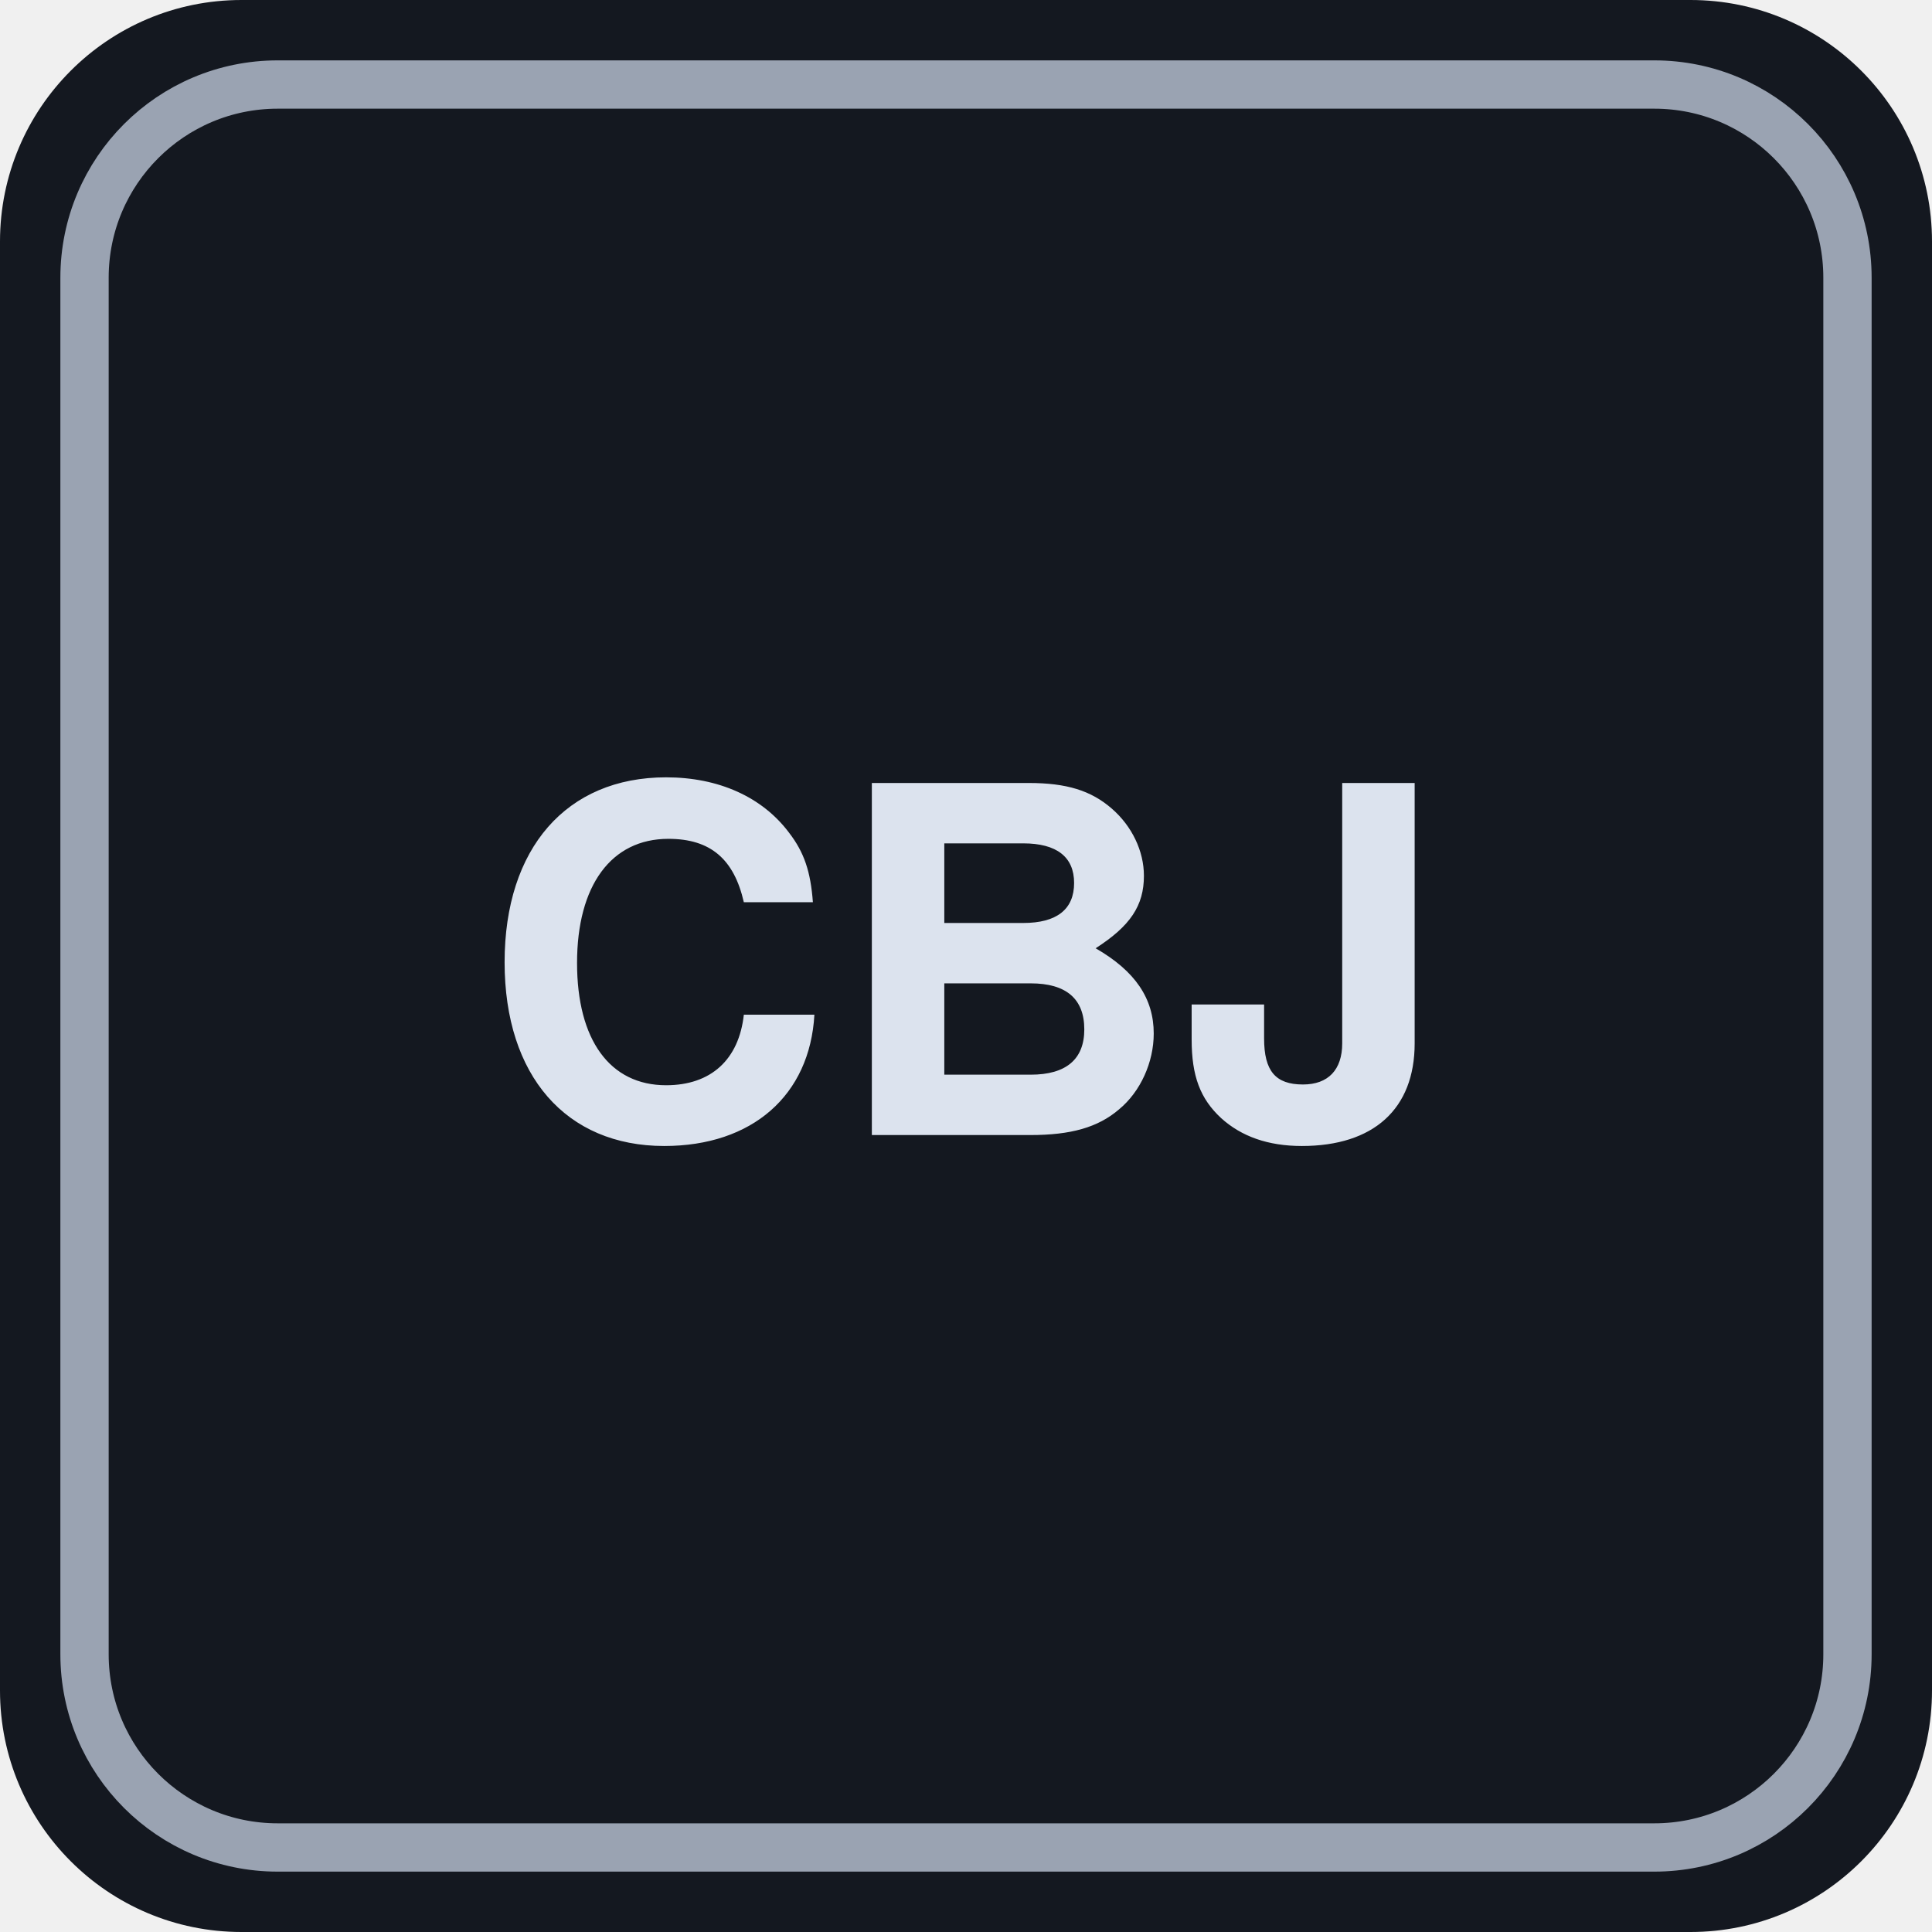
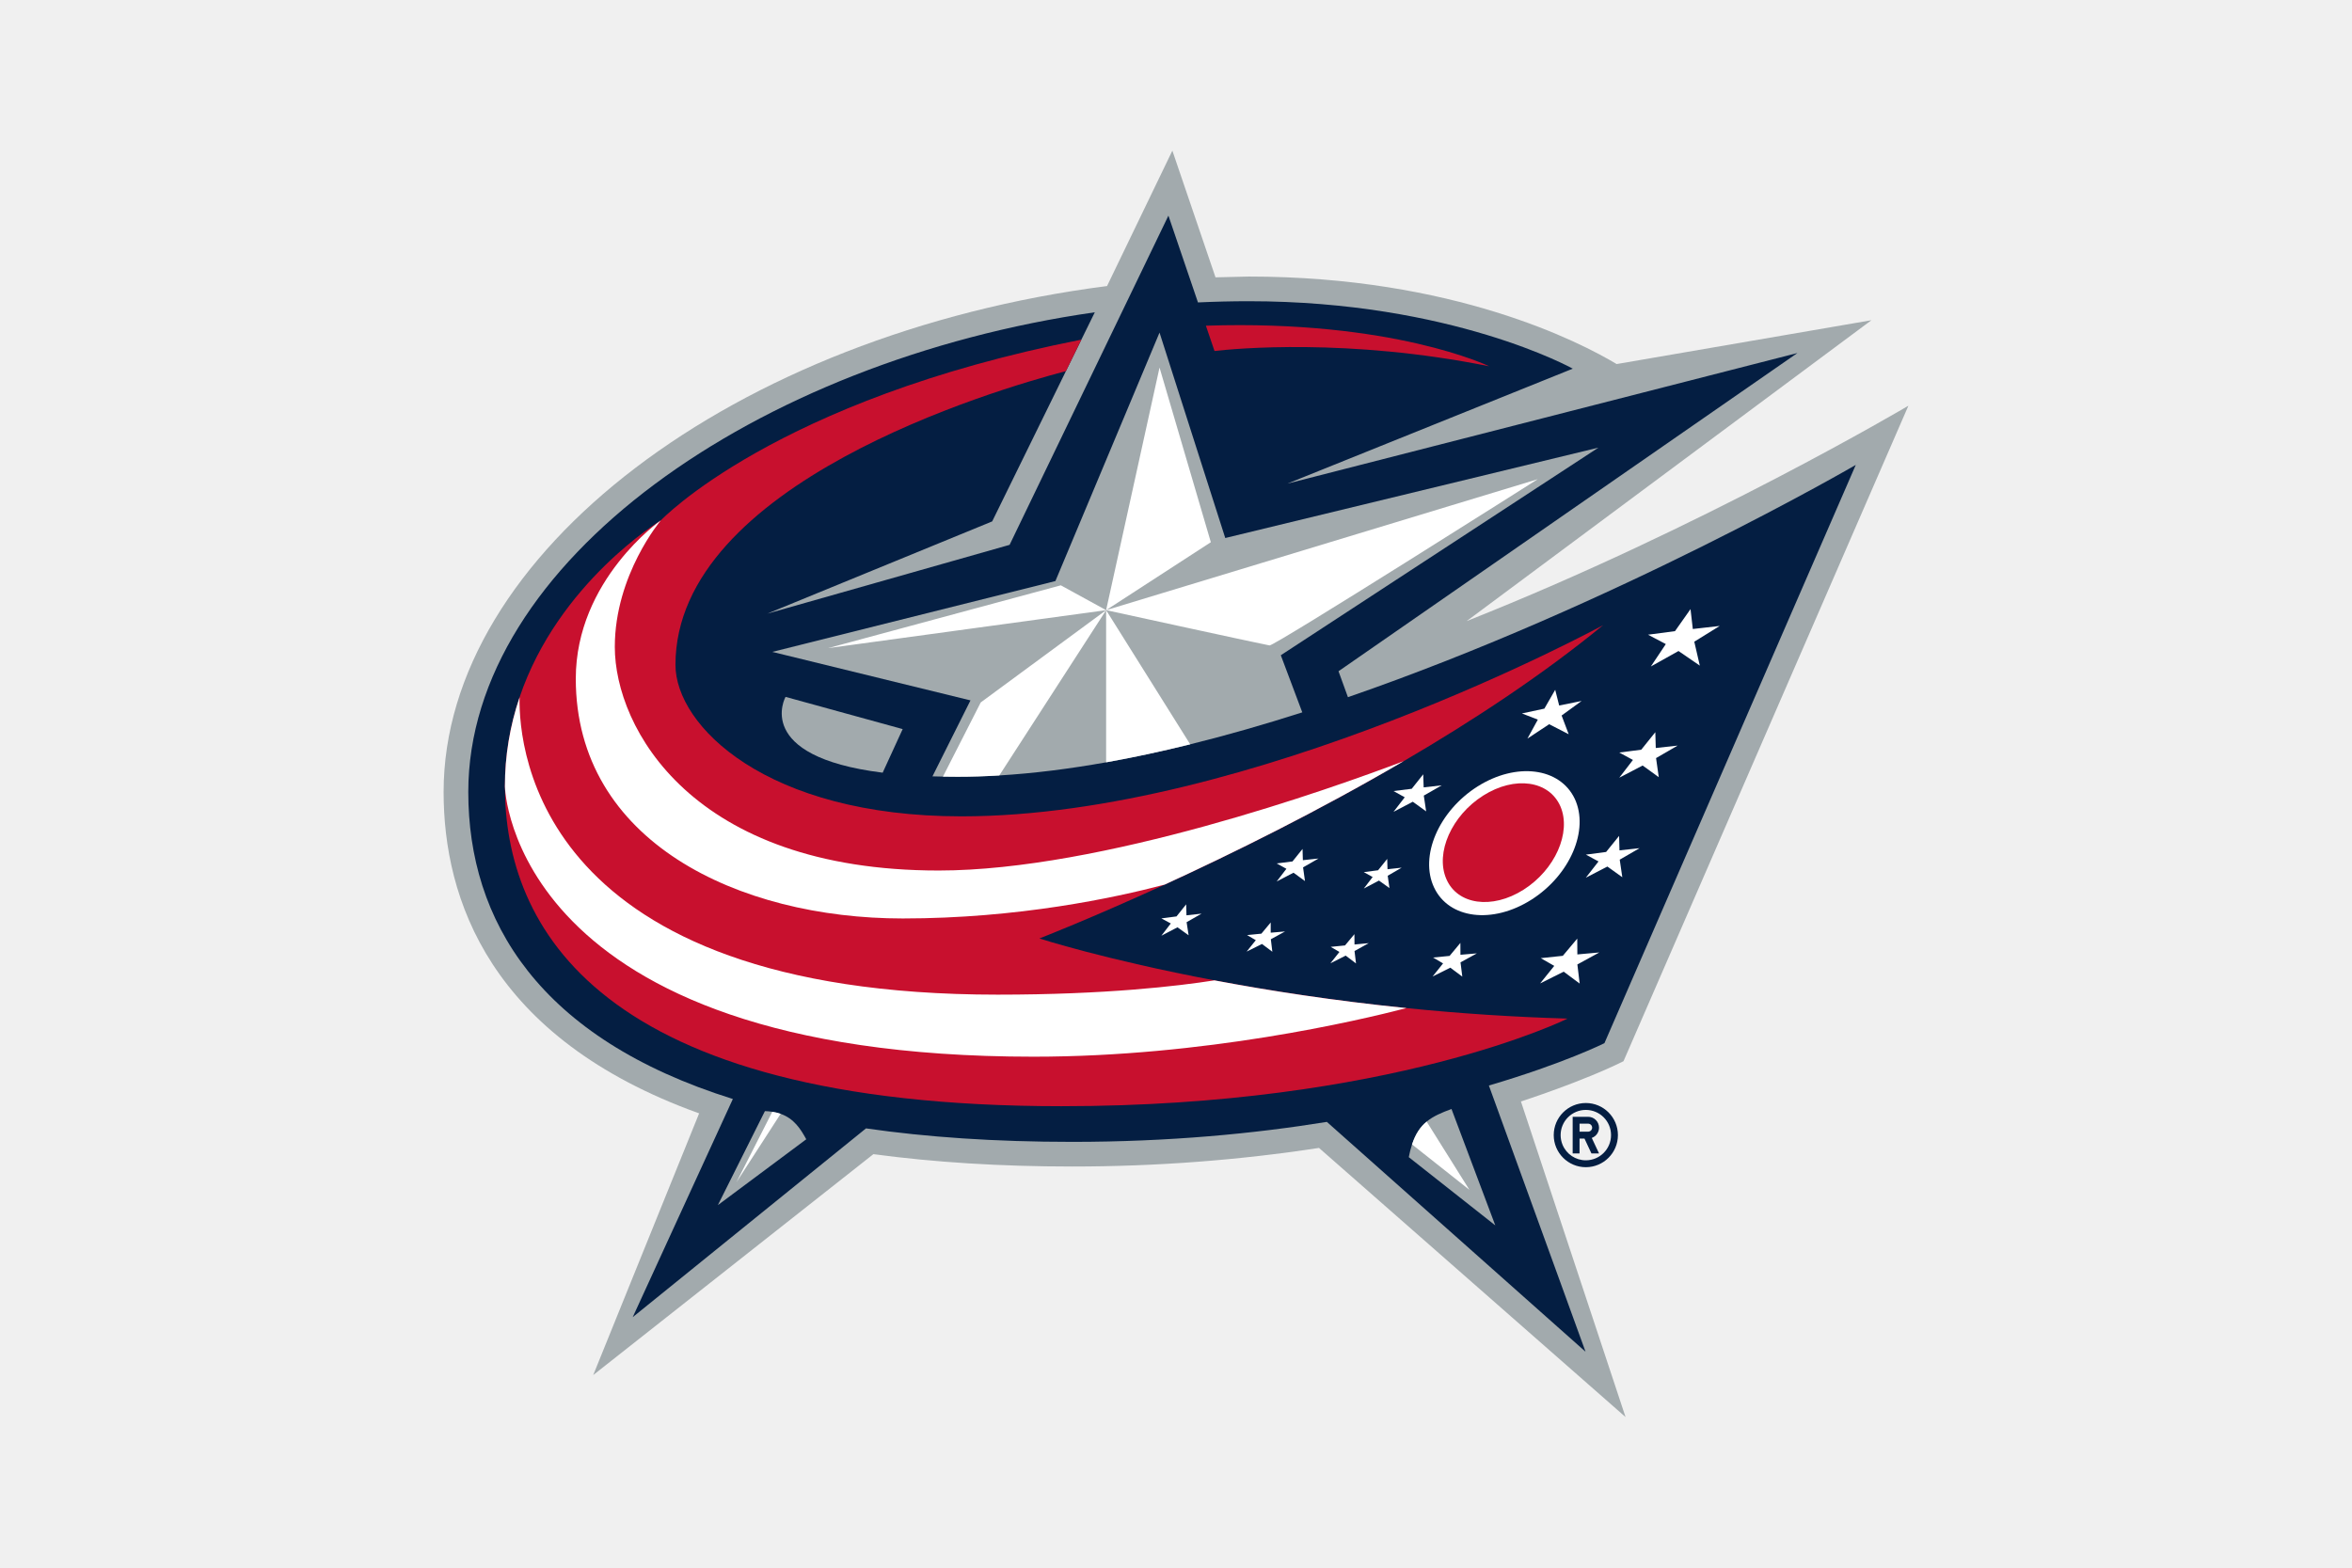
- <svg xmlns="http://www.w3.org/2000/svg" viewBox="0 0 80 80" width="80" height="80" role="img" aria-label="CBJ">
-   <rect width="80" height="80" rx="10" fill="#141820" />
-   <rect x="3.5" y="3.5" width="73" height="73" rx="8" fill="none" stroke="#9aa3b2" stroke-width="2" />
-   <text x="40" y="47" text-anchor="middle" font-family="ui-sans-serif,system-ui,Helvetica,Arial,sans-serif" font-size="20" font-weight="700" fill="#dce3ee">CBJ</text>
+ <svg xmlns="http://www.w3.org/2000/svg" viewBox="0 0 960 640">
+   <path fill="#041e42" d="M647.28 450.3c-7.233 0-13.104 5.863-13.104 13.1 0 7.23 5.871 13.1 13.104 13.1s13.095-5.87 13.095-13.1c0-7.237-5.862-13.1-13.095-13.1m0 23.39a10.273 10.273 0 0 1-9.508-6.351 10.3 10.3 0 0 1-.781-3.939 10.275 10.275 0 0 1 10.289-10.282c5.685 0 10.288 4.597 10.288 10.282s-4.603 10.29-10.288 10.29m5.383-13.325a4.43 4.43 0 0 0-1.303-3.14 4.45 4.45 0 0 0-3.142-1.298h-6.312v14.952h2.806v-6.073h2.013l2.835 6.073h3.103l-2.96-6.331a4.45 4.45 0 0 0 2.96-4.183M648.218 462h-3.506v-3.273h3.506c.901 0 1.639.733 1.639 1.638a1.644 1.644 0 0 1-1.64 1.635" />
+   <path fill="#a2aaad" d="m662.654 433.235 116.281-267.601s-84.154 49.836-180.3 87.926l165.213-122.832-103.99 17.895c-14.881-8.914-66.608-35.722-150.157-35.722 0 0-7.323.172-13.574.323-3.067-9.02-17.611-51.724-17.611-51.724l-26.661 55.276c-152.266 19.58-270.79 109.509-270.79 206.548 0 43.366 18.61 100.4 104.293 131.203l-43.223 106.825 114.353-90.177c24.571 3.317 51.782 5.05 81.172 5.05 34.396 0 68.223-2.602 100.7-7.594L663.487 578.5 620.79 449.67s25.174-8.127 41.864-16.435" />
+   <path fill="#041e42" d="M757.459 189.798s-98.069 57.104-207.283 94.82l-3.841-10.588 187.301-129.908-208.194 53.317 116.507-46.933s-49.334-27.534-132.248-27.534c-6.928 0-13.842.168-20.734.492L476.904 88.03l-64.822 134.398-98.894 28.087 91.785-37.655 30.101-61.36 6.307-12.85 5.481-11.164c-138.174 19.79-255.725 102.159-255.725 195.837 0 52.504 28.877 100.605 107.987 125.339l-40.869 89.056 95.217-77.061c24.657 3.57 52.614 5.503 84.187 5.503 39.56 0 74.376-3.368 103.919-8.155l105.584 93.833-39.457-108.68c30.711-9.035 47.166-17.291 47.166-17.291l102.588-236.071" />
+   <path fill="#a2aaad" d="m360.275 315.446 8.164-17.798-47.808-13.152s-13.601 24.304 39.644 30.95" />
+   <path fill="#a2aaad" d="m652.419 182.744-152.313 36.9-26.829-83.865-42.496 101.434-115.557 28.919 80.891 19.798-15.519 31.015c1.398.035 2.828.072 4.282.1 1.944.03 3.929.057 5.989.057 5.584 0 11.25-.178 17.011-.53 14.102-.847 28.714-2.704 43.6-5.356 11.315-2.02 22.792-4.501 34.32-7.354 15.218-3.755 30.54-8.18 45.746-13.044l-8.764-23.322zm-59.972 269.992c-4.089 1.52-7.436 2.927-10.142 5.152-2.551 2.106-4.527 4.948-5.968 9.314a43 43 0 0 0-1.326 5.202l35.312 27.858-17.876-47.525m-273.825 1.981a20 20 0 0 0-3.397-.84 25 25 0 0 0-3.015-.267l-19.209 38.38 36.085-26.887c-2.29-4.192-4.953-8.423-10.464-10.386" />
+   <path fill="#c8102e" d="M495.677 400.226c-44.7-8.452-71.443-17.1-71.443-17.1s20.636-7.993 51.135-21.987c27.223-12.497 62.314-29.769 97.566-50.405 28.354-16.583 56.818-35.327 81.394-55.513 0 0-143.055 78.048-261.874 78.048-79.815 0-116.755-37.019-116.755-61.85 0-73.984 130.227-112.266 159.375-119.916l6.307-12.85c-125.125 24.63-171.655 73.786-171.655 73.786s-41.825 25.297-57.661 72.244a113 113 0 0 0-5.982 36.373c0 56.567 37.072 130.543 227.147 130.543 134.805 0 206.565-35.76 206.565-35.76a919 919 0 0 1-65.72-4.294c-29.813-3.015-56.306-7.144-78.398-11.32zm112.134-250.703s-39.191-19.078-115.612-16.561l3.519 10.333c8.45-.975 54.467-5.351 112.093 6.228" />
+   <path fill="#fff" d="M368.429 374.959c47.093 0 86.489-8.417 106.939-13.82 27.224-12.496 62.315-29.768 97.567-50.405-29.622 11.233-123.371 44.65-189.778 44.65-100.739 0-132.215-58.354-132.215-91.285 0-29.442 18.785-51.66 18.785-51.66s-34.711 24.248-34.711 64.639c0 66.447 66.383 97.88 133.413 97.88" />
+   <path fill="#fff" d="M407.177 406.06c-187.198 0-195.518-99.718-195.111-121.378a113 113 0 0 0-5.983 36.373S208.03 431.39 421.899 431.39c69.629 0 132.309-14.683 152.176-19.844-29.812-3.015-56.305-7.144-78.397-11.32-14.846 2.336-44.382 5.835-88.501 5.835m235.562-79.988c-6.092-12.775-23.847-14.99-39.687-4.988-15.831 10.043-23.772 28.495-17.693 41.27 6.051 12.785 23.79 14.996 39.642 4.979 15.858-10.053 23.745-28.494 17.738-41.262" />
+   <path fill="#fff" d="m484.275 373.675-.123-4.485-3.946 4.934-6.174.804 3.842 2.074-3.842 5.002 6.569-3.438 4.548 3.255-.818-5.351 6.109-3.48zm47.51-22.51-.142-4.583-4.096 5.097-6.437.815 3.951 2.19-3.965 5.172 6.87-3.576 4.676 3.407-.78-5.584 6.31-3.62zm34.548 3.695-.13-4.21-3.72 4.629-5.826.756 3.608 2.003-3.608 4.698 6.183-3.25 4.287 3.07-.716-5.038 5.704-3.298zm-47.676 25.904v-4.166l-3.809 4.565-5.833.576 3.56 2.086-3.751 4.663 6.284-3.116 4.218 3.177-.617-5.102 5.804-3.18zm34.201 4.817-.038-4.212-3.827 4.596-5.849.587 3.563 2.076-3.686 4.642 6.239-3.147 4.214 3.194-.607-5.067 5.805-3.216zm28.231-64.14-.181-5.332-4.69 5.905-7.439.928 4.581 2.545-4.581 5.941 7.877-4.122 5.447 3.938-.961-6.443 7.324-4.197zm46.597-27.66-4.247 7.748 8.875-5.875 7.97 4.096-2.889-7.648 8.159-5.932-9.159 1.845-1.619-6.412-4.419 7.693-9.168 1.965zm74.231-38.241-10.975 1.246-.936-8.116-6.331 8.988-11.013 1.453 7.259 3.832-6.103 9.137 11.288-6.305 8.695 5.964-2.257-9.767zm-58.1 134.1-.04-6.453-5.895 7.022-9.01.95 5.517 3.157-5.768 7.163 9.619-4.803 6.527 4.86-.941-7.803 8.962-4.901zm17.192-42.485-.153-5.902-5.299 6.556-8.262 1.086 5.163 2.784-5.182 6.643 8.806-4.56 6.085 4.364-1.052-7.173 8.096-4.69zm14.814-41.786-.186-6.454-5.734 7.143-8.976 1.154 5.573 3.033-5.573 7.254 9.536-4.986 6.581 4.763-1.1-7.792 8.801-5.1zm-79.747 79.573-4.408 5.301-6.742.668 4.083 2.391-4.283 5.353 7.232-3.605 4.903 3.652-.732-5.83 6.673-3.661-6.697.568zM473.278 150.055l-21.8 99.035 42.742-27.733zm154.369 45.573L451.478 249.09s64.729 14.128 66.698 14.401c1.994.29 109.471-67.863 109.471-67.863M485.798 303.865l-34.32-54.774v62.127c11.315-2.02 22.792-4.501 34.32-7.353m-100.92 13.183c1.944.03 3.929.056 5.988.056 5.585 0 11.251-.18 17.013-.53l43.599-67.483-51.181 37.674zM432.99 238.953l-94.956 25.637 113.444-15.5zm143.347 228.25 23.414 18.532-17.445-27.845c-2.552 2.106-4.528 4.947-5.969 9.314m-275.736 15.419 18.022-27.904a20.5 20.5 0 0 0-3.398-.841l-14.624 28.744" />
+   <path fill="#c8102e" d="M605.429 324.766c-12.896 8.128-19.664 23.36-15.122 33.997 4.505 10.623 18.633 12.626 31.515 4.48 12.882-8.15 19.615-23.37 15.116-33.963-4.586-10.656-18.637-12.64-31.509-4.515" />
</svg>
